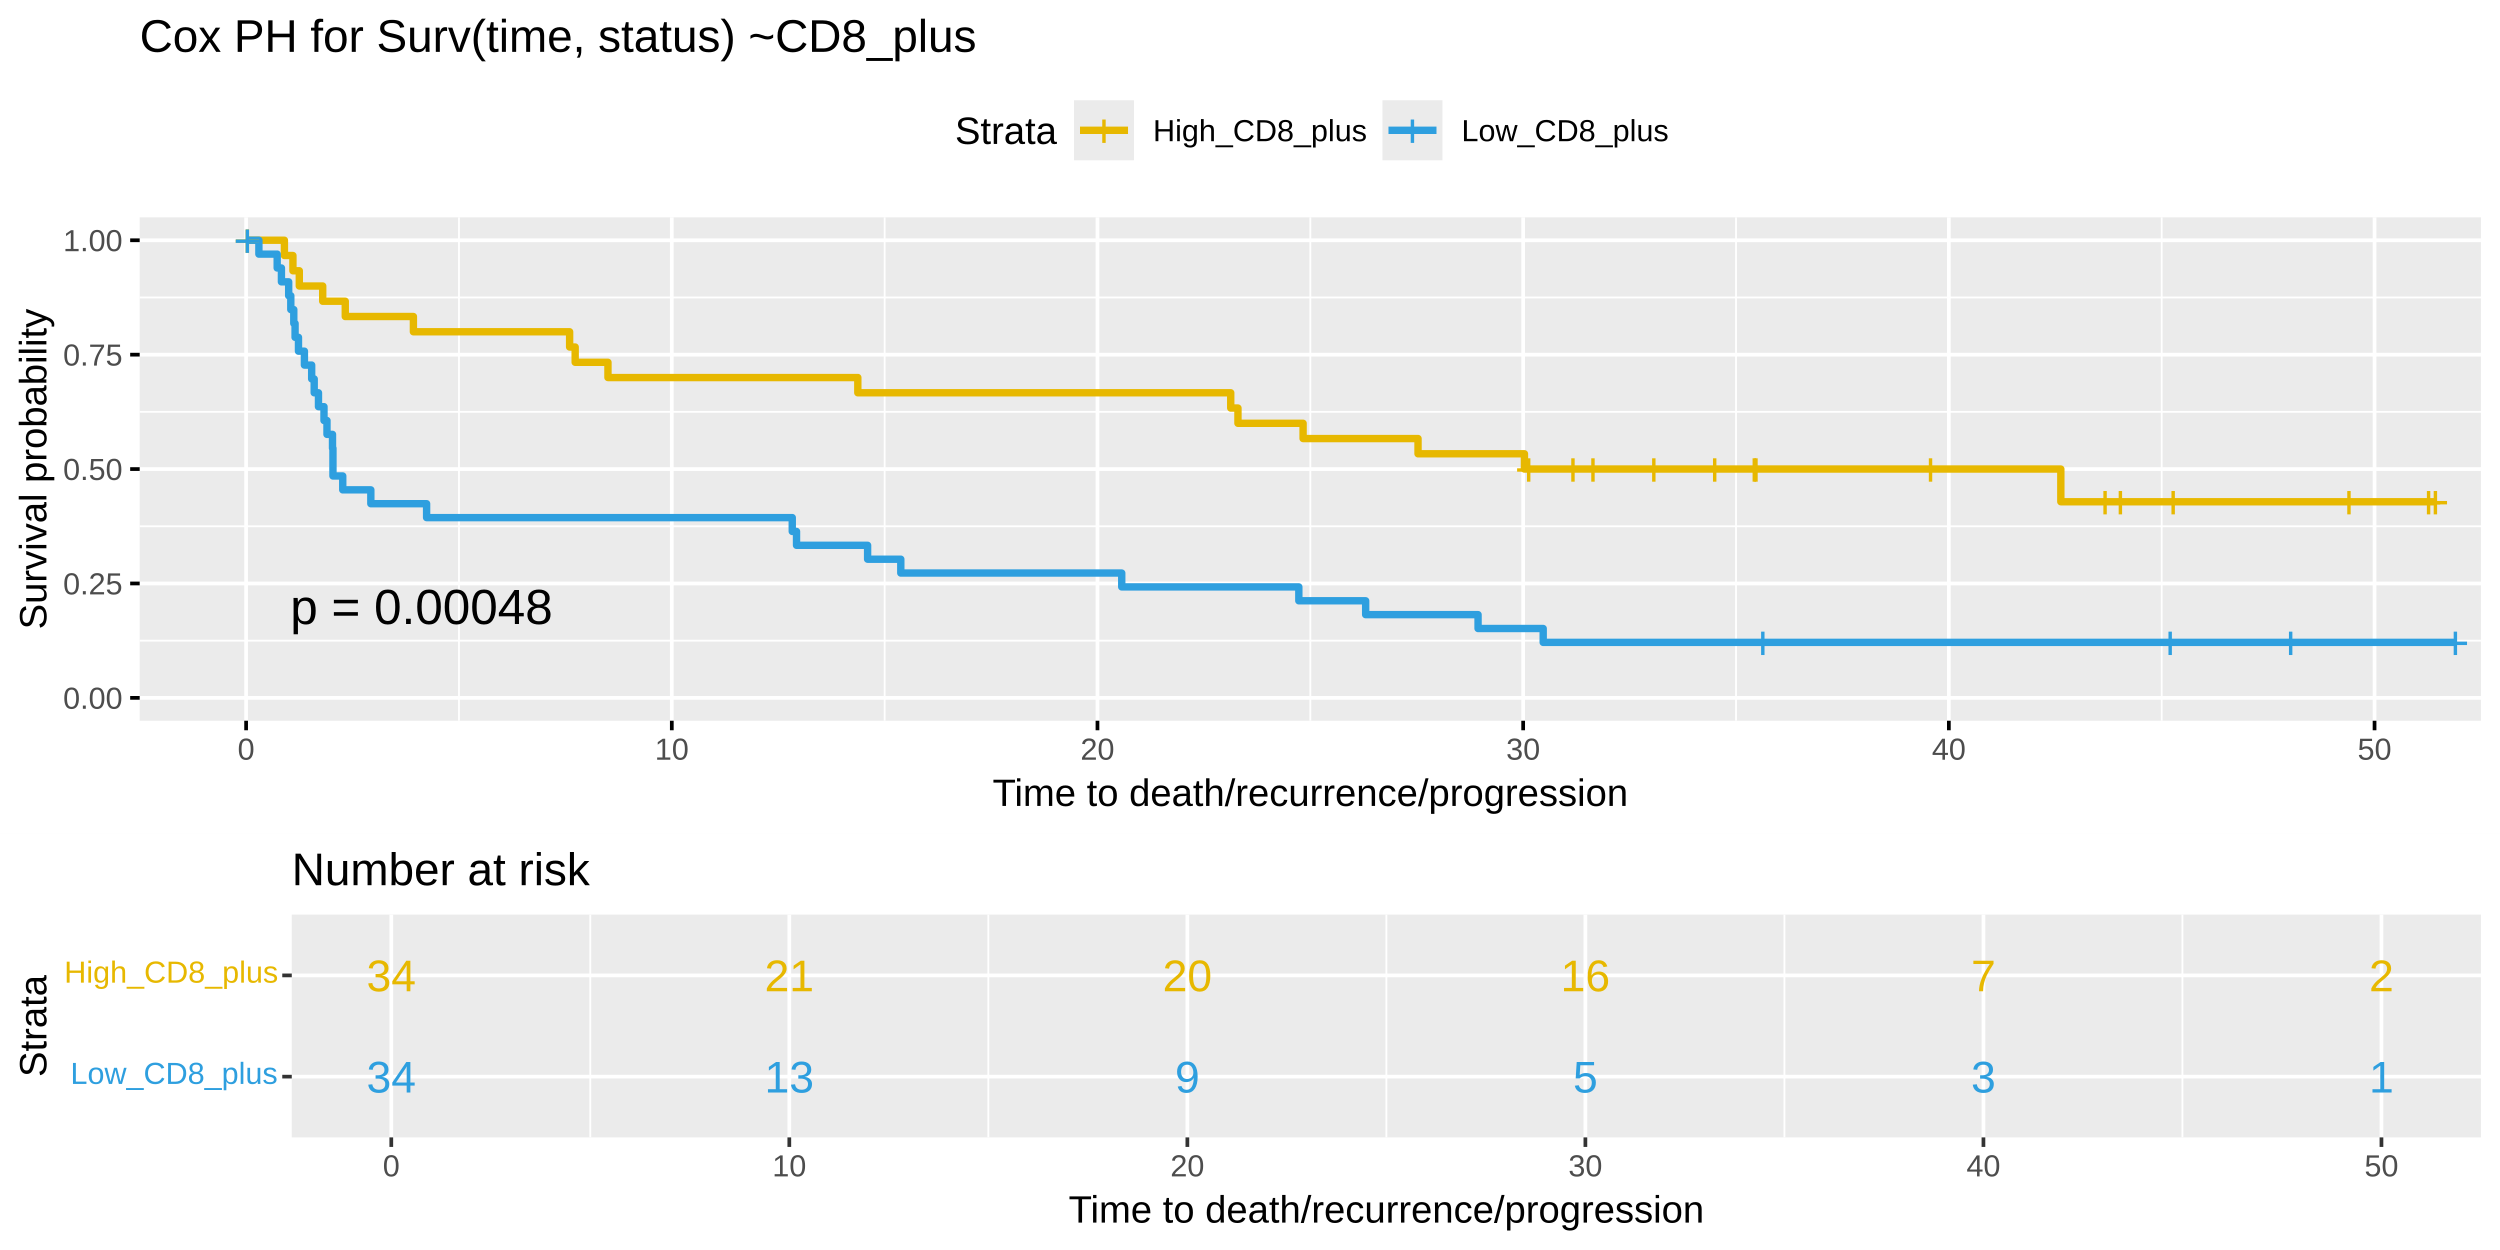
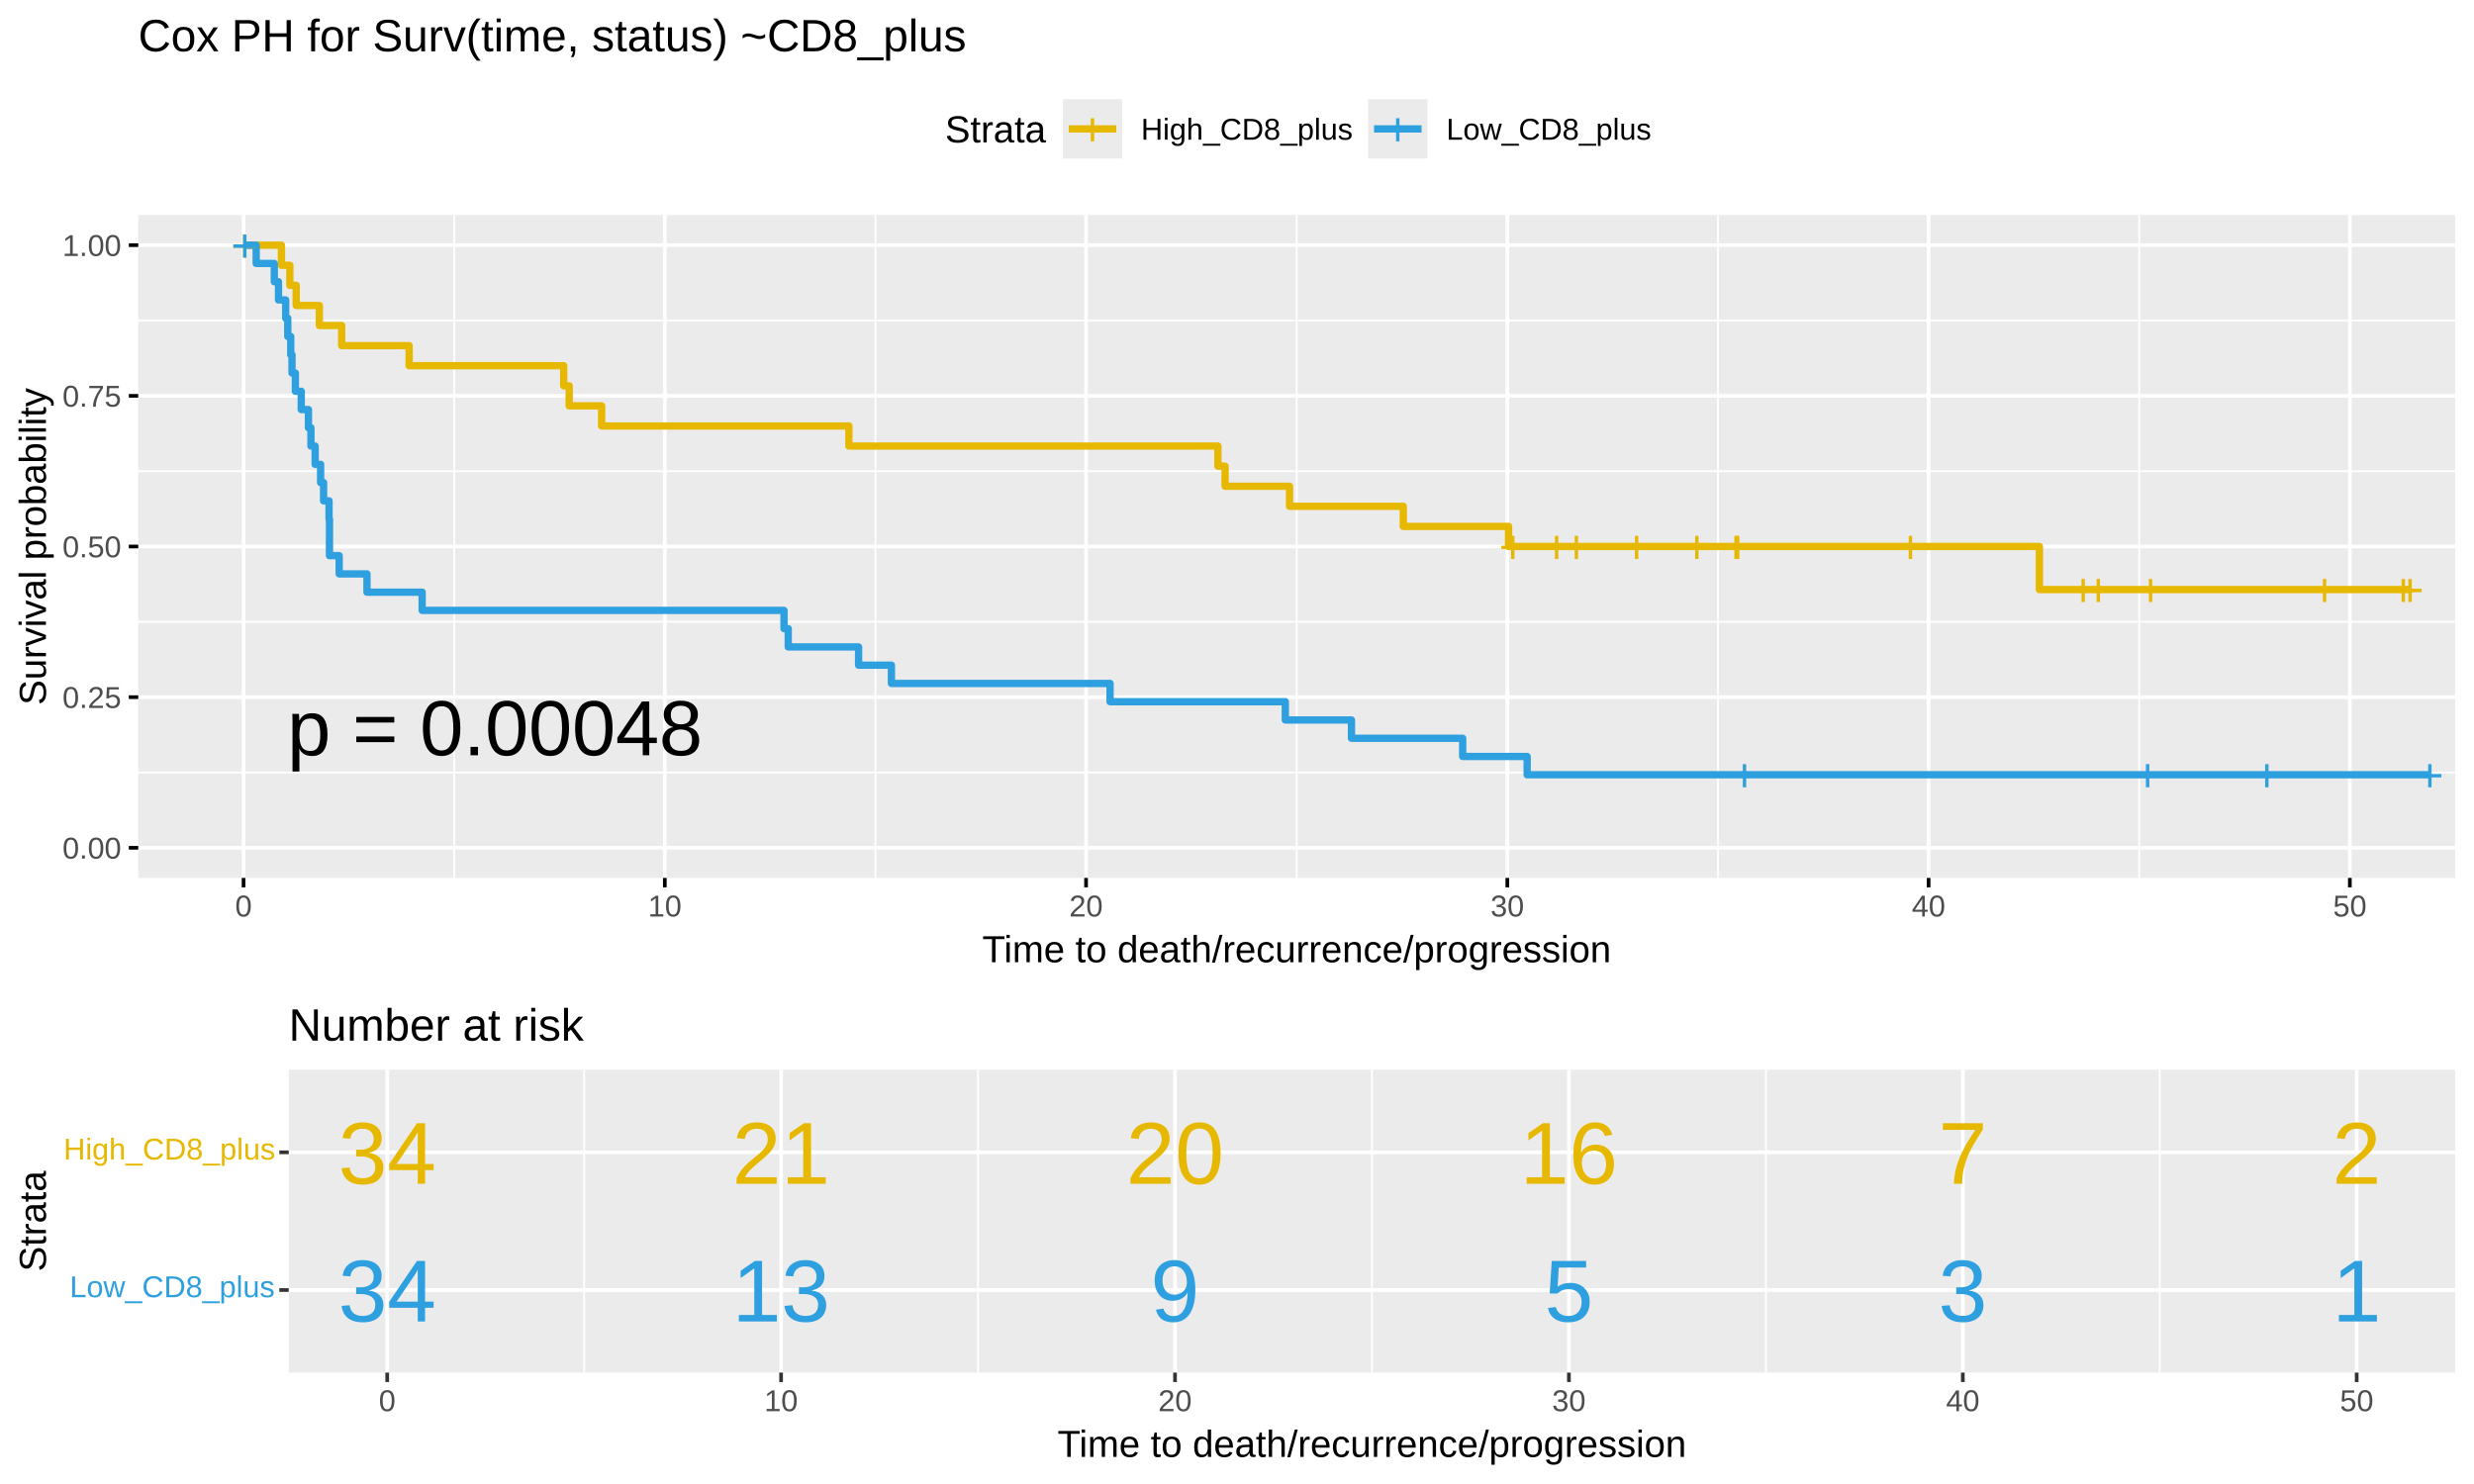
- <svg xmlns="http://www.w3.org/2000/svg" width="720.00pt" height="360.00pt" viewBox="0 0 720.00 360.00">
+ <svg xmlns="http://www.w3.org/2000/svg" width="720.00pt" height="432.00pt" viewBox="0 0 720.00 432.00">
  <g class="svglite">
    <defs>
      <style type="text/css">
    .svglite line, .svglite polyline, .svglite polygon, .svglite path, .svglite rect, .svglite circle {
      fill: none;
      stroke: #000000;
      stroke-linecap: round;
      stroke-linejoin: round;
      stroke-miterlimit: 10.00;
    }
    .svglite text {
      white-space: pre;
    }
    .svglite g.glyphgroup path {
      fill: inherit;
      stroke: none;
    }
  </style>
    </defs>
    <rect width="100%" height="100%" style="stroke: none; fill: none;" />
    <defs>
-       <clipPath id="cpMC4wMHw3MjAuMDB8MC4wMHwzNjAuMDA=">
-         <rect x="0.00" y="0.00" width="720.00" height="360.00" />
+       <clipPath id="cpMC4wMHw3MjAuMDB8MC4wMHw0MzIuMDA=">
+         <rect x="0.00" y="0.00" width="720.00" height="432.00" />
      </clipPath>
    </defs>
-     <g clip-path="url(#cpMC4wMHw3MjAuMDB8MC4wMHwzNjAuMDA=)">
+     <g clip-path="url(#cpMC4wMHw3MjAuMDB8MC4wMHw0MzIuMDA=)">
</g>
    <defs>
-       <clipPath id="cpMC4wMHw3MjAuMDB8MC4wMHwyNDAuMDA=">
-         <rect x="0.00" y="0.00" width="720.00" height="240.00" />
+       <clipPath id="cpMC4wMHw3MjAuMDB8MC4wMHwyODguMDA=">
+         <rect x="0.00" y="0.00" width="720.00" height="288.00" />
      </clipPath>
    </defs>
-     <g clip-path="url(#cpMC4wMHw3MjAuMDB8MC4wMHwyNDAuMDA=)">
-       <rect x="0.00" y="0.00" width="720.00" height="240.00" style="stroke-width: 1.07; stroke: #FFFFFF; fill: #FFFFFF;" />
+     <g clip-path="url(#cpMC4wMHw3MjAuMDB8MC4wMHwyODguMDA=)">
+       <rect x="0.00" y="0.00" width="720.00" height="288.00" style="stroke-width: 1.07; stroke: #FFFFFF; fill: #FFFFFF;" />
    </g>
-     <g clip-path="url(#cpMC4wMHw3MjAuMDB8MC4wMHwzNjAuMDA=)">
+     <g clip-path="url(#cpMC4wMHw3MjAuMDB8MC4wMHw0MzIuMDA=)">
</g>
    <defs>
-       <clipPath id="cpNDAuMjN8NzE0LjUyfDYyLjYwfDIwNy41Nw==">
-         <rect x="40.23" y="62.60" width="674.29" height="144.97" />
+       <clipPath id="cpNDAuMjN8NzE0LjUyfDYyLjYwfDI1NS41Nw==">
+         <rect x="40.23" y="62.60" width="674.29" height="192.97" />
      </clipPath>
    </defs>
-     <g clip-path="url(#cpNDAuMjN8NzE0LjUyfDYyLjYwfDIwNy41Nw==)">
-       <rect x="40.23" y="62.60" width="674.29" height="144.97" style="stroke-width: 1.07; stroke: none; fill: #EBEBEB;" />
-       <polyline points="40.23,184.51 714.52,184.51 " style="stroke-width: 0.53; stroke: #FFFFFF; stroke-linecap: butt;" />
-       <polyline points="40.23,151.56 714.52,151.56 " style="stroke-width: 0.53; stroke: #FFFFFF; stroke-linecap: butt;" />
-       <polyline points="40.23,118.61 714.52,118.61 " style="stroke-width: 0.53; stroke: #FFFFFF; stroke-linecap: butt;" />
-       <polyline points="40.23,85.67 714.52,85.67 " style="stroke-width: 0.53; stroke: #FFFFFF; stroke-linecap: butt;" />
-       <polyline points="132.18,207.57 132.18,62.60 " style="stroke-width: 0.53; stroke: #FFFFFF; stroke-linecap: butt;" />
-       <polyline points="254.78,207.57 254.78,62.60 " style="stroke-width: 0.53; stroke: #FFFFFF; stroke-linecap: butt;" />
-       <polyline points="377.37,207.57 377.37,62.60 " style="stroke-width: 0.53; stroke: #FFFFFF; stroke-linecap: butt;" />
-       <polyline points="499.97,207.57 499.97,62.60 " style="stroke-width: 0.53; stroke: #FFFFFF; stroke-linecap: butt;" />
-       <polyline points="622.57,207.57 622.57,62.60 " style="stroke-width: 0.53; stroke: #FFFFFF; stroke-linecap: butt;" />
-       <polyline points="40.23,200.98 714.52,200.98 " style="stroke-width: 1.07; stroke: #FFFFFF; stroke-linecap: butt;" />
-       <polyline points="40.23,168.04 714.52,168.04 " style="stroke-width: 1.07; stroke: #FFFFFF; stroke-linecap: butt;" />
-       <polyline points="40.23,135.09 714.52,135.09 " style="stroke-width: 1.07; stroke: #FFFFFF; stroke-linecap: butt;" />
-       <polyline points="40.23,102.14 714.52,102.14 " style="stroke-width: 1.07; stroke: #FFFFFF; stroke-linecap: butt;" />
-       <polyline points="40.23,69.19 714.52,69.19 " style="stroke-width: 1.07; stroke: #FFFFFF; stroke-linecap: butt;" />
-       <polyline points="70.88,207.57 70.88,62.60 " style="stroke-width: 1.07; stroke: #FFFFFF; stroke-linecap: butt;" />
-       <polyline points="193.48,207.57 193.48,62.60 " style="stroke-width: 1.07; stroke: #FFFFFF; stroke-linecap: butt;" />
-       <polyline points="316.07,207.57 316.07,62.60 " style="stroke-width: 1.07; stroke: #FFFFFF; stroke-linecap: butt;" />
-       <polyline points="438.67,207.57 438.67,62.60 " style="stroke-width: 1.07; stroke: #FFFFFF; stroke-linecap: butt;" />
-       <polyline points="561.27,207.57 561.27,62.60 " style="stroke-width: 1.07; stroke: #FFFFFF; stroke-linecap: butt;" />
-       <polyline points="683.87,207.57 683.87,62.60 " style="stroke-width: 1.07; stroke: #FFFFFF; stroke-linecap: butt;" />
-       <polyline points="70.88,69.19 71.24,69.19 71.24,69.19 81.91,69.19 81.91,73.59 84.36,73.59 84.36,77.98 86.20,77.98 86.20,82.37 92.94,82.37 92.94,86.76 99.44,86.76 99.44,91.16 119.06,91.16 119.06,95.55 164.05,95.55 164.05,99.94 165.65,99.94 165.65,104.34 175.09,104.34 175.09,108.73 247.05,108.73 247.05,113.12 354.45,113.12 354.45,117.52 356.53,117.52 356.53,121.91 375.29,121.91 375.29,126.30 408.39,126.30 408.39,130.69 439.04,130.69 439.04,135.09 440.27,135.09 440.27,135.09 453.02,135.09 453.02,135.09 458.78,135.09 458.78,135.09 476.31,135.09 476.31,135.09 493.84,135.09 493.84,135.09 505.24,135.09 505.24,135.09 505.73,135.09 505.73,135.09 556.00,135.09 556.00,135.09 593.52,135.09 593.52,144.50 606.27,144.50 606.27,144.50 610.68,144.50 610.68,144.50 625.88,144.50 625.88,144.50 676.51,144.50 676.51,144.50 699.44,144.50 699.44,144.50 701.40,144.50 701.40,144.50 " style="stroke-width: 2.13; stroke: #E7B800; stroke-linecap: butt;" />
-       <polyline points="70.88,69.19 71.24,69.19 71.24,69.19 74.56,69.19 74.56,73.19 79.83,73.19 79.83,77.18 81.05,77.18 81.05,81.17 83.14,81.17 83.14,85.17 83.75,85.17 83.75,89.16 84.61,89.16 84.61,93.15 84.98,93.15 84.98,97.15 85.96,97.15 85.96,101.14 87.67,101.14 87.67,105.14 89.76,105.14 89.76,109.13 90.49,109.13 90.49,113.12 91.72,113.12 91.72,117.12 93.31,117.12 93.31,121.11 94.17,121.11 94.17,125.10 95.76,125.10 95.76,129.10 95.89,129.10 95.89,137.08 98.71,137.08 98.71,141.08 106.80,141.08 106.80,145.07 122.86,145.07 122.86,149.07 228.17,149.07 228.17,153.06 229.40,153.06 229.40,157.05 249.87,157.05 249.87,161.05 259.43,161.05 259.43,165.04 323.06,165.04 323.06,169.03 374.06,169.03 374.06,173.03 393.31,173.03 393.31,177.02 425.68,177.02 425.68,181.01 444.44,181.01 444.44,185.01 507.70,185.01 507.70,185.01 625.02,185.01 625.02,185.01 659.72,185.01 659.72,185.01 707.16,185.01 707.16,185.01 " style="stroke-width: 2.13; stroke: #2E9FDF; stroke-linecap: butt;" />
-       <text x="71.24" y="74.03" text-anchor="middle" style="font-size: 13.75px;fill: #E7B800; font-family: &quot;Arial&quot;;" textLength="8.02px" lengthAdjust="spacingAndGlyphs">+</text>
-       <text x="440.27" y="139.93" text-anchor="middle" style="font-size: 13.75px;fill: #E7B800; font-family: &quot;Arial&quot;;" textLength="8.02px" lengthAdjust="spacingAndGlyphs">+</text>
-       <text x="453.02" y="139.93" text-anchor="middle" style="font-size: 13.75px;fill: #E7B800; font-family: &quot;Arial&quot;;" textLength="8.02px" lengthAdjust="spacingAndGlyphs">+</text>
-       <text x="458.78" y="139.93" text-anchor="middle" style="font-size: 13.75px;fill: #E7B800; font-family: &quot;Arial&quot;;" textLength="8.02px" lengthAdjust="spacingAndGlyphs">+</text>
-       <text x="476.31" y="139.93" text-anchor="middle" style="font-size: 13.75px;fill: #E7B800; font-family: &quot;Arial&quot;;" textLength="8.02px" lengthAdjust="spacingAndGlyphs">+</text>
-       <text x="493.84" y="139.93" text-anchor="middle" style="font-size: 13.75px;fill: #E7B800; font-family: &quot;Arial&quot;;" textLength="8.02px" lengthAdjust="spacingAndGlyphs">+</text>
-       <text x="505.24" y="139.93" text-anchor="middle" style="font-size: 13.75px;fill: #E7B800; font-family: &quot;Arial&quot;;" textLength="8.02px" lengthAdjust="spacingAndGlyphs">+</text>
-       <text x="505.73" y="139.93" text-anchor="middle" style="font-size: 13.75px;fill: #E7B800; font-family: &quot;Arial&quot;;" textLength="8.02px" lengthAdjust="spacingAndGlyphs">+</text>
-       <text x="556.00" y="139.93" text-anchor="middle" style="font-size: 13.75px;fill: #E7B800; font-family: &quot;Arial&quot;;" textLength="8.02px" lengthAdjust="spacingAndGlyphs">+</text>
-       <text x="606.27" y="149.34" text-anchor="middle" style="font-size: 13.75px;fill: #E7B800; font-family: &quot;Arial&quot;;" textLength="8.02px" lengthAdjust="spacingAndGlyphs">+</text>
-       <text x="610.68" y="149.34" text-anchor="middle" style="font-size: 13.75px;fill: #E7B800; font-family: &quot;Arial&quot;;" textLength="8.02px" lengthAdjust="spacingAndGlyphs">+</text>
-       <text x="625.88" y="149.34" text-anchor="middle" style="font-size: 13.75px;fill: #E7B800; font-family: &quot;Arial&quot;;" textLength="8.02px" lengthAdjust="spacingAndGlyphs">+</text>
-       <text x="676.51" y="149.34" text-anchor="middle" style="font-size: 13.75px;fill: #E7B800; font-family: &quot;Arial&quot;;" textLength="8.02px" lengthAdjust="spacingAndGlyphs">+</text>
-       <text x="699.44" y="149.34" text-anchor="middle" style="font-size: 13.75px;fill: #E7B800; font-family: &quot;Arial&quot;;" textLength="8.02px" lengthAdjust="spacingAndGlyphs">+</text>
-       <text x="701.40" y="149.34" text-anchor="middle" style="font-size: 13.75px;fill: #E7B800; font-family: &quot;Arial&quot;;" textLength="8.02px" lengthAdjust="spacingAndGlyphs">+</text>
-       <text x="71.24" y="74.03" text-anchor="middle" style="font-size: 13.75px;fill: #2E9FDF; font-family: &quot;Arial&quot;;" textLength="8.02px" lengthAdjust="spacingAndGlyphs">+</text>
-       <text x="507.70" y="189.85" text-anchor="middle" style="font-size: 13.75px;fill: #2E9FDF; font-family: &quot;Arial&quot;;" textLength="8.02px" lengthAdjust="spacingAndGlyphs">+</text>
-       <text x="625.02" y="189.85" text-anchor="middle" style="font-size: 13.75px;fill: #2E9FDF; font-family: &quot;Arial&quot;;" textLength="8.02px" lengthAdjust="spacingAndGlyphs">+</text>
-       <text x="659.72" y="189.85" text-anchor="middle" style="font-size: 13.75px;fill: #2E9FDF; font-family: &quot;Arial&quot;;" textLength="8.02px" lengthAdjust="spacingAndGlyphs">+</text>
-       <text x="707.16" y="189.85" text-anchor="middle" style="font-size: 13.75px;fill: #2E9FDF; font-family: &quot;Arial&quot;;" textLength="8.02px" lengthAdjust="spacingAndGlyphs">+</text>
-       <text x="83.60" y="179.72" style="font-size: 14.23px; font-family: &quot;Arial&quot;;" textLength="75.50px" lengthAdjust="spacingAndGlyphs">p = 0.00048</text>
+     <g clip-path="url(#cpNDAuMjN8NzE0LjUyfDYyLjYwfDI1NS41Nw==)">
+       <rect x="40.23" y="62.60" width="674.29" height="192.97" style="stroke-width: 1.07; stroke: none; fill: #EBEBEB;" />
+       <polyline points="40.23,224.87 714.52,224.87 " style="stroke-width: 0.53; stroke: #FFFFFF; stroke-linecap: butt;" />
+       <polyline points="40.23,181.02 714.52,181.02 " style="stroke-width: 0.53; stroke: #FFFFFF; stroke-linecap: butt;" />
+       <polyline points="40.23,137.16 714.52,137.16 " style="stroke-width: 0.53; stroke: #FFFFFF; stroke-linecap: butt;" />
+       <polyline points="40.23,93.30 714.52,93.30 " style="stroke-width: 0.53; stroke: #FFFFFF; stroke-linecap: butt;" />
+       <polyline points="132.18,255.57 132.18,62.60 " style="stroke-width: 0.53; stroke: #FFFFFF; stroke-linecap: butt;" />
+       <polyline points="254.78,255.57 254.78,62.60 " style="stroke-width: 0.53; stroke: #FFFFFF; stroke-linecap: butt;" />
+       <polyline points="377.37,255.57 377.37,62.60 " style="stroke-width: 0.53; stroke: #FFFFFF; stroke-linecap: butt;" />
+       <polyline points="499.97,255.57 499.97,62.60 " style="stroke-width: 0.53; stroke: #FFFFFF; stroke-linecap: butt;" />
+       <polyline points="622.57,255.57 622.57,62.60 " style="stroke-width: 0.53; stroke: #FFFFFF; stroke-linecap: butt;" />
+       <polyline points="40.23,246.80 714.52,246.80 " style="stroke-width: 1.07; stroke: #FFFFFF; stroke-linecap: butt;" />
+       <polyline points="40.23,202.94 714.52,202.94 " style="stroke-width: 1.07; stroke: #FFFFFF; stroke-linecap: butt;" />
+       <polyline points="40.23,159.09 714.52,159.09 " style="stroke-width: 1.07; stroke: #FFFFFF; stroke-linecap: butt;" />
+       <polyline points="40.23,115.23 714.52,115.23 " style="stroke-width: 1.07; stroke: #FFFFFF; stroke-linecap: butt;" />
+       <polyline points="40.23,71.37 714.52,71.37 " style="stroke-width: 1.07; stroke: #FFFFFF; stroke-linecap: butt;" />
+       <polyline points="70.88,255.57 70.88,62.60 " style="stroke-width: 1.07; stroke: #FFFFFF; stroke-linecap: butt;" />
+       <polyline points="193.48,255.57 193.48,62.60 " style="stroke-width: 1.07; stroke: #FFFFFF; stroke-linecap: butt;" />
+       <polyline points="316.07,255.57 316.07,62.60 " style="stroke-width: 1.07; stroke: #FFFFFF; stroke-linecap: butt;" />
+       <polyline points="438.67,255.57 438.67,62.60 " style="stroke-width: 1.07; stroke: #FFFFFF; stroke-linecap: butt;" />
+       <polyline points="561.27,255.57 561.27,62.60 " style="stroke-width: 1.07; stroke: #FFFFFF; stroke-linecap: butt;" />
+       <polyline points="683.87,255.57 683.87,62.60 " style="stroke-width: 1.07; stroke: #FFFFFF; stroke-linecap: butt;" />
+       <polyline points="70.88,71.37 71.24,71.37 71.24,71.37 81.91,71.37 81.91,77.22 84.36,77.22 84.36,83.07 86.20,83.07 86.20,88.92 92.94,88.92 92.94,94.76 99.44,94.76 99.44,100.61 119.06,100.61 119.06,106.46 164.05,106.46 164.05,112.31 165.65,112.31 165.65,118.15 175.09,118.15 175.09,124.00 247.05,124.00 247.05,129.85 354.45,129.85 354.45,135.70 356.53,135.70 356.53,141.55 375.29,141.55 375.29,147.39 408.39,147.39 408.39,153.24 439.04,153.24 439.04,159.09 440.27,159.09 440.27,159.09 453.02,159.09 453.02,159.09 458.78,159.09 458.78,159.09 476.31,159.09 476.31,159.09 493.84,159.09 493.84,159.09 505.24,159.09 505.24,159.09 505.73,159.09 505.73,159.09 556.00,159.09 556.00,159.09 593.52,159.09 593.52,171.62 606.27,171.62 606.27,171.62 610.68,171.62 610.68,171.62 625.88,171.62 625.88,171.62 676.51,171.62 676.51,171.62 699.44,171.62 699.44,171.62 701.40,171.62 701.40,171.62 " style="stroke-width: 2.13; stroke: #E7B800; stroke-linecap: butt;" />
+       <polyline points="70.88,71.37 71.24,71.37 71.24,71.37 74.56,71.37 74.56,76.69 79.83,76.69 79.83,82.01 81.05,82.01 81.05,87.32 83.14,87.32 83.14,92.64 83.75,92.64 83.75,97.95 84.61,97.95 84.61,103.27 84.98,103.27 84.98,108.59 85.96,108.59 85.96,113.90 87.67,113.90 87.67,119.22 89.76,119.22 89.76,124.53 90.49,124.53 90.49,129.85 91.72,129.85 91.72,135.17 93.31,135.17 93.31,140.48 94.17,140.48 94.17,145.80 95.76,145.80 95.76,151.11 95.89,151.11 95.89,161.75 98.71,161.75 98.71,167.06 106.80,167.06 106.80,172.38 122.86,172.38 122.86,177.69 228.17,177.69 228.17,183.01 229.40,183.01 229.40,188.33 249.87,188.33 249.87,193.64 259.43,193.64 259.43,198.96 323.06,198.96 323.06,204.27 374.06,204.27 374.06,209.59 393.31,209.59 393.31,214.91 425.68,214.91 425.68,220.22 444.44,220.22 444.44,225.54 507.70,225.54 507.70,225.54 625.02,225.54 625.02,225.54 659.72,225.54 659.72,225.54 707.16,225.54 707.16,225.54 " style="stroke-width: 2.13; stroke: #2E9FDF; stroke-linecap: butt;" />
+       <text x="71.24" y="76.21" text-anchor="middle" style="font-size: 13.75px;fill: #E7B800; font-family: &quot;Arial&quot;;" textLength="8.02px" lengthAdjust="spacingAndGlyphs">+</text>
+       <text x="440.27" y="163.93" text-anchor="middle" style="font-size: 13.75px;fill: #E7B800; font-family: &quot;Arial&quot;;" textLength="8.02px" lengthAdjust="spacingAndGlyphs">+</text>
+       <text x="453.02" y="163.93" text-anchor="middle" style="font-size: 13.75px;fill: #E7B800; font-family: &quot;Arial&quot;;" textLength="8.02px" lengthAdjust="spacingAndGlyphs">+</text>
+       <text x="458.78" y="163.93" text-anchor="middle" style="font-size: 13.75px;fill: #E7B800; font-family: &quot;Arial&quot;;" textLength="8.02px" lengthAdjust="spacingAndGlyphs">+</text>
+       <text x="476.31" y="163.93" text-anchor="middle" style="font-size: 13.75px;fill: #E7B800; font-family: &quot;Arial&quot;;" textLength="8.02px" lengthAdjust="spacingAndGlyphs">+</text>
+       <text x="493.84" y="163.93" text-anchor="middle" style="font-size: 13.75px;fill: #E7B800; font-family: &quot;Arial&quot;;" textLength="8.02px" lengthAdjust="spacingAndGlyphs">+</text>
+       <text x="505.24" y="163.93" text-anchor="middle" style="font-size: 13.75px;fill: #E7B800; font-family: &quot;Arial&quot;;" textLength="8.02px" lengthAdjust="spacingAndGlyphs">+</text>
+       <text x="505.73" y="163.93" text-anchor="middle" style="font-size: 13.75px;fill: #E7B800; font-family: &quot;Arial&quot;;" textLength="8.02px" lengthAdjust="spacingAndGlyphs">+</text>
+       <text x="556.00" y="163.93" text-anchor="middle" style="font-size: 13.75px;fill: #E7B800; font-family: &quot;Arial&quot;;" textLength="8.02px" lengthAdjust="spacingAndGlyphs">+</text>
+       <text x="606.27" y="176.46" text-anchor="middle" style="font-size: 13.75px;fill: #E7B800; font-family: &quot;Arial&quot;;" textLength="8.02px" lengthAdjust="spacingAndGlyphs">+</text>
+       <text x="610.68" y="176.46" text-anchor="middle" style="font-size: 13.75px;fill: #E7B800; font-family: &quot;Arial&quot;;" textLength="8.02px" lengthAdjust="spacingAndGlyphs">+</text>
+       <text x="625.88" y="176.46" text-anchor="middle" style="font-size: 13.75px;fill: #E7B800; font-family: &quot;Arial&quot;;" textLength="8.02px" lengthAdjust="spacingAndGlyphs">+</text>
+       <text x="676.51" y="176.46" text-anchor="middle" style="font-size: 13.75px;fill: #E7B800; font-family: &quot;Arial&quot;;" textLength="8.02px" lengthAdjust="spacingAndGlyphs">+</text>
+       <text x="699.44" y="176.46" text-anchor="middle" style="font-size: 13.75px;fill: #E7B800; font-family: &quot;Arial&quot;;" textLength="8.02px" lengthAdjust="spacingAndGlyphs">+</text>
+       <text x="701.40" y="176.46" text-anchor="middle" style="font-size: 13.75px;fill: #E7B800; font-family: &quot;Arial&quot;;" textLength="8.02px" lengthAdjust="spacingAndGlyphs">+</text>
+       <text x="71.24" y="76.21" text-anchor="middle" style="font-size: 13.75px;fill: #2E9FDF; font-family: &quot;Arial&quot;;" textLength="8.02px" lengthAdjust="spacingAndGlyphs">+</text>
+       <text x="507.70" y="230.38" text-anchor="middle" style="font-size: 13.75px;fill: #2E9FDF; font-family: &quot;Arial&quot;;" textLength="8.02px" lengthAdjust="spacingAndGlyphs">+</text>
+       <text x="625.02" y="230.38" text-anchor="middle" style="font-size: 13.75px;fill: #2E9FDF; font-family: &quot;Arial&quot;;" textLength="8.02px" lengthAdjust="spacingAndGlyphs">+</text>
+       <text x="659.72" y="230.38" text-anchor="middle" style="font-size: 13.75px;fill: #2E9FDF; font-family: &quot;Arial&quot;;" textLength="8.02px" lengthAdjust="spacingAndGlyphs">+</text>
+       <text x="707.16" y="230.38" text-anchor="middle" style="font-size: 13.75px;fill: #2E9FDF; font-family: &quot;Arial&quot;;" textLength="8.02px" lengthAdjust="spacingAndGlyphs">+</text>
+       <text x="83.60" y="219.86" style="font-size: 22.76px; font-family: &quot;Arial&quot;;" textLength="120.86px" lengthAdjust="spacingAndGlyphs">p = 0.00048</text>
    </g>
-     <g clip-path="url(#cpMC4wMHw3MjAuMDB8MC4wMHwzNjAuMDA=)">
-       <text x="35.30" y="204.13" text-anchor="end" style="font-size: 8.80px;fill: #4D4D4D; font-family: &quot;Arial&quot;;" textLength="17.11px" lengthAdjust="spacingAndGlyphs">0.00</text>
-       <text x="35.30" y="171.19" text-anchor="end" style="font-size: 8.80px;fill: #4D4D4D; font-family: &quot;Arial&quot;;" textLength="17.11px" lengthAdjust="spacingAndGlyphs">0.25</text>
-       <text x="35.30" y="138.24" text-anchor="end" style="font-size: 8.80px;fill: #4D4D4D; font-family: &quot;Arial&quot;;" textLength="17.11px" lengthAdjust="spacingAndGlyphs">0.50</text>
-       <text x="35.30" y="105.29" text-anchor="end" style="font-size: 8.80px;fill: #4D4D4D; font-family: &quot;Arial&quot;;" textLength="17.11px" lengthAdjust="spacingAndGlyphs">0.75</text>
-       <text x="35.30" y="72.34" text-anchor="end" style="font-size: 8.80px;fill: #4D4D4D; font-family: &quot;Arial&quot;;" textLength="17.11px" lengthAdjust="spacingAndGlyphs">1.00</text>
-       <polyline points="37.49,200.98 40.23,200.98 " style="stroke-width: 1.07; stroke-linecap: butt;" />
-       <polyline points="37.49,168.04 40.23,168.04 " style="stroke-width: 1.07; stroke-linecap: butt;" />
-       <polyline points="37.49,135.09 40.23,135.09 " style="stroke-width: 1.07; stroke-linecap: butt;" />
-       <polyline points="37.49,102.14 40.23,102.14 " style="stroke-width: 1.07; stroke-linecap: butt;" />
-       <polyline points="37.49,69.19 40.23,69.19 " style="stroke-width: 1.07; stroke-linecap: butt;" />
-       <polyline points="70.88,210.31 70.88,207.57 " style="stroke-width: 1.07; stroke-linecap: butt;" />
-       <polyline points="193.48,210.31 193.48,207.57 " style="stroke-width: 1.07; stroke-linecap: butt;" />
-       <polyline points="316.07,210.31 316.07,207.57 " style="stroke-width: 1.07; stroke-linecap: butt;" />
-       <polyline points="438.67,210.31 438.67,207.57 " style="stroke-width: 1.07; stroke-linecap: butt;" />
-       <polyline points="561.27,210.31 561.27,207.57 " style="stroke-width: 1.07; stroke-linecap: butt;" />
-       <polyline points="683.87,210.31 683.87,207.57 " style="stroke-width: 1.07; stroke-linecap: butt;" />
-       <text x="70.88" y="218.80" text-anchor="middle" style="font-size: 8.80px;fill: #4D4D4D; font-family: &quot;Arial&quot;;" textLength="4.89px" lengthAdjust="spacingAndGlyphs">0</text>
-       <text x="193.48" y="218.80" text-anchor="middle" style="font-size: 8.80px;fill: #4D4D4D; font-family: &quot;Arial&quot;;" textLength="9.78px" lengthAdjust="spacingAndGlyphs">10</text>
-       <text x="316.07" y="218.80" text-anchor="middle" style="font-size: 8.80px;fill: #4D4D4D; font-family: &quot;Arial&quot;;" textLength="9.78px" lengthAdjust="spacingAndGlyphs">20</text>
-       <text x="438.67" y="218.80" text-anchor="middle" style="font-size: 8.80px;fill: #4D4D4D; font-family: &quot;Arial&quot;;" textLength="9.78px" lengthAdjust="spacingAndGlyphs">30</text>
-       <text x="561.27" y="218.80" text-anchor="middle" style="font-size: 8.80px;fill: #4D4D4D; font-family: &quot;Arial&quot;;" textLength="9.78px" lengthAdjust="spacingAndGlyphs">40</text>
-       <text x="683.87" y="218.80" text-anchor="middle" style="font-size: 8.80px;fill: #4D4D4D; font-family: &quot;Arial&quot;;" textLength="9.78px" lengthAdjust="spacingAndGlyphs">50</text>
-       <text x="377.37" y="232.12" text-anchor="middle" style="font-size: 11.00px; font-family: &quot;Arial&quot;;" textLength="183.12px" lengthAdjust="spacingAndGlyphs">Time to death/recurrence/progression</text>
-       <text transform="translate(13.36,135.09) rotate(-90)" text-anchor="middle" style="font-size: 11.00px; font-family: &quot;Arial&quot;;" textLength="92.34px" lengthAdjust="spacingAndGlyphs">Survival probability</text>
+     <g clip-path="url(#cpMC4wMHw3MjAuMDB8MC4wMHw0MzIuMDA=)">
+       <text x="35.30" y="249.95" text-anchor="end" style="font-size: 8.80px;fill: #4D4D4D; font-family: &quot;Arial&quot;;" textLength="17.11px" lengthAdjust="spacingAndGlyphs">0.00</text>
+       <text x="35.30" y="206.09" text-anchor="end" style="font-size: 8.80px;fill: #4D4D4D; font-family: &quot;Arial&quot;;" textLength="17.11px" lengthAdjust="spacingAndGlyphs">0.25</text>
+       <text x="35.30" y="162.24" text-anchor="end" style="font-size: 8.80px;fill: #4D4D4D; font-family: &quot;Arial&quot;;" textLength="17.11px" lengthAdjust="spacingAndGlyphs">0.50</text>
+       <text x="35.30" y="118.38" text-anchor="end" style="font-size: 8.80px;fill: #4D4D4D; font-family: &quot;Arial&quot;;" textLength="17.11px" lengthAdjust="spacingAndGlyphs">0.75</text>
+       <text x="35.30" y="74.52" text-anchor="end" style="font-size: 8.80px;fill: #4D4D4D; font-family: &quot;Arial&quot;;" textLength="17.11px" lengthAdjust="spacingAndGlyphs">1.00</text>
+       <polyline points="37.49,246.80 40.23,246.80 " style="stroke-width: 1.07; stroke-linecap: butt;" />
+       <polyline points="37.49,202.94 40.23,202.94 " style="stroke-width: 1.07; stroke-linecap: butt;" />
+       <polyline points="37.49,159.09 40.23,159.09 " style="stroke-width: 1.07; stroke-linecap: butt;" />
+       <polyline points="37.49,115.23 40.23,115.23 " style="stroke-width: 1.07; stroke-linecap: butt;" />
+       <polyline points="37.49,71.37 40.23,71.37 " style="stroke-width: 1.07; stroke-linecap: butt;" />
+       <polyline points="70.88,258.31 70.88,255.57 " style="stroke-width: 1.07; stroke-linecap: butt;" />
+       <polyline points="193.48,258.31 193.48,255.57 " style="stroke-width: 1.07; stroke-linecap: butt;" />
+       <polyline points="316.07,258.31 316.07,255.57 " style="stroke-width: 1.07; stroke-linecap: butt;" />
+       <polyline points="438.67,258.31 438.67,255.57 " style="stroke-width: 1.07; stroke-linecap: butt;" />
+       <polyline points="561.27,258.31 561.27,255.57 " style="stroke-width: 1.07; stroke-linecap: butt;" />
+       <polyline points="683.87,258.31 683.87,255.57 " style="stroke-width: 1.07; stroke-linecap: butt;" />
+       <text x="70.88" y="266.80" text-anchor="middle" style="font-size: 8.80px;fill: #4D4D4D; font-family: &quot;Arial&quot;;" textLength="4.89px" lengthAdjust="spacingAndGlyphs">0</text>
+       <text x="193.48" y="266.80" text-anchor="middle" style="font-size: 8.80px;fill: #4D4D4D; font-family: &quot;Arial&quot;;" textLength="9.78px" lengthAdjust="spacingAndGlyphs">10</text>
+       <text x="316.07" y="266.80" text-anchor="middle" style="font-size: 8.80px;fill: #4D4D4D; font-family: &quot;Arial&quot;;" textLength="9.78px" lengthAdjust="spacingAndGlyphs">20</text>
+       <text x="438.67" y="266.80" text-anchor="middle" style="font-size: 8.80px;fill: #4D4D4D; font-family: &quot;Arial&quot;;" textLength="9.78px" lengthAdjust="spacingAndGlyphs">30</text>
+       <text x="561.27" y="266.80" text-anchor="middle" style="font-size: 8.80px;fill: #4D4D4D; font-family: &quot;Arial&quot;;" textLength="9.78px" lengthAdjust="spacingAndGlyphs">40</text>
+       <text x="683.87" y="266.80" text-anchor="middle" style="font-size: 8.80px;fill: #4D4D4D; font-family: &quot;Arial&quot;;" textLength="9.78px" lengthAdjust="spacingAndGlyphs">50</text>
+       <text x="377.37" y="280.12" text-anchor="middle" style="font-size: 11.00px; font-family: &quot;Arial&quot;;" textLength="183.12px" lengthAdjust="spacingAndGlyphs">Time to death/recurrence/progression</text>
+       <text transform="translate(13.36,159.09) rotate(-90)" text-anchor="middle" style="font-size: 11.00px; font-family: &quot;Arial&quot;;" textLength="92.34px" lengthAdjust="spacingAndGlyphs">Survival probability</text>
      <rect x="269.56" y="23.41" width="215.64" height="28.24" style="stroke-width: 1.07; stroke: none; fill: #FFFFFF;" />
      <text x="275.04" y="41.46" style="font-size: 11.00px; font-family: &quot;Arial&quot;;" textLength="29.38px" lengthAdjust="spacingAndGlyphs">Strata</text>
      <rect x="309.31" y="28.88" width="17.28" height="17.28" style="stroke-width: 1.07; stroke: none; fill: #EBEBEB;" />
      <line x1="311.04" y1="37.52" x2="324.87" y2="37.52" style="stroke-width: 2.13; stroke: #E7B800; stroke-linecap: butt;" />
      <text x="317.95" y="42.36" text-anchor="middle" style="font-size: 13.75px;fill: #E7B800; font-family: &quot;Arial&quot;;" textLength="8.02px" lengthAdjust="spacingAndGlyphs">+</text>
      <rect x="398.15" y="28.88" width="17.28" height="17.28" style="stroke-width: 1.07; stroke: none; fill: #EBEBEB;" />
      <line x1="399.88" y1="37.52" x2="413.71" y2="37.52" style="stroke-width: 2.13; stroke: #2E9FDF; stroke-linecap: butt;" />
      <text x="406.79" y="42.36" text-anchor="middle" style="font-size: 13.75px;fill: #2E9FDF; font-family: &quot;Arial&quot;;" textLength="8.02px" lengthAdjust="spacingAndGlyphs">+</text>
      <text x="332.07" y="40.67" style="font-size: 8.80px; font-family: &quot;Arial&quot;;" textLength="61.62px" lengthAdjust="spacingAndGlyphs">High_CD8_plus</text>
      <text x="420.91" y="40.67" style="font-size: 8.80px; font-family: &quot;Arial&quot;;" textLength="59.67px" lengthAdjust="spacingAndGlyphs">Low_CD8_plus</text>
      <text x="40.23" y="14.93" style="font-size: 13.20px; font-family: &quot;Arial&quot;;" textLength="240.66px" lengthAdjust="spacingAndGlyphs">Cox PH for Surv(time, status) ~CD8_plus</text>
    </g>
    <defs>
-       <clipPath id="cpMC4wMHw3MjAuMDB8MjQwLjAwfDM2MC4wMA==">
-         <rect x="0.00" y="240.00" width="720.00" height="120.00" />
+       <clipPath id="cpMC4wMHw3MjAuMDB8Mjg4LjAwfDQzMi4wMA==">
+         <rect x="0.00" y="288.00" width="720.00" height="144.00" />
      </clipPath>
    </defs>
-     <g clip-path="url(#cpMC4wMHw3MjAuMDB8MjQwLjAwfDM2MC4wMA==)">
-       <rect x="0.00" y="240.00" width="720.00" height="120.00" style="stroke-width: 1.07; stroke: #FFFFFF; fill: #FFFFFF;" />
+     <g clip-path="url(#cpMC4wMHw3MjAuMDB8Mjg4LjAwfDQzMi4wMA==)">
+       <rect x="0.00" y="288.00" width="720.00" height="144.00" style="stroke-width: 1.07; stroke: #FFFFFF; fill: #FFFFFF;" />
    </g>
-     <g clip-path="url(#cpMC4wMHw3MjAuMDB8MC4wMHwzNjAuMDA=)">
+     <g clip-path="url(#cpMC4wMHw3MjAuMDB8MC4wMHw0MzIuMDA=)">
</g>
    <defs>
-       <clipPath id="cpODQuMDN8NzE0LjUyfDI2My40MXwzMjcuNTc=">
-         <rect x="84.03" y="263.41" width="630.49" height="64.17" />
+       <clipPath id="cpODQuMDN8NzE0LjUyfDMxMS40MXwzOTkuNTc=">
+         <rect x="84.03" y="311.41" width="630.49" height="88.17" />
      </clipPath>
    </defs>
-     <g clip-path="url(#cpODQuMDN8NzE0LjUyfDI2My40MXwzMjcuNTc=)">
-       <rect x="84.03" y="263.41" width="630.49" height="64.17" style="stroke-width: 1.07; stroke: none; fill: #EBEBEB;" />
-       <polyline points="170.00,327.57 170.00,263.41 " style="stroke-width: 0.53; stroke: #FFFFFF; stroke-linecap: butt;" />
-       <polyline points="284.64,327.57 284.64,263.41 " style="stroke-width: 0.53; stroke: #FFFFFF; stroke-linecap: butt;" />
-       <polyline points="399.27,327.57 399.27,263.41 " style="stroke-width: 0.53; stroke: #FFFFFF; stroke-linecap: butt;" />
-       <polyline points="513.91,327.57 513.91,263.41 " style="stroke-width: 0.53; stroke: #FFFFFF; stroke-linecap: butt;" />
-       <polyline points="628.54,327.57 628.54,263.41 " style="stroke-width: 0.53; stroke: #FFFFFF; stroke-linecap: butt;" />
-       <polyline points="84.03,310.07 714.52,310.07 " style="stroke-width: 1.07; stroke: #FFFFFF; stroke-linecap: butt;" />
-       <polyline points="84.03,280.91 714.52,280.91 " style="stroke-width: 1.07; stroke: #FFFFFF; stroke-linecap: butt;" />
-       <polyline points="112.69,327.57 112.69,263.41 " style="stroke-width: 1.07; stroke: #FFFFFF; stroke-linecap: butt;" />
-       <polyline points="227.32,327.57 227.32,263.41 " style="stroke-width: 1.07; stroke: #FFFFFF; stroke-linecap: butt;" />
-       <polyline points="341.96,327.57 341.96,263.41 " style="stroke-width: 1.07; stroke: #FFFFFF; stroke-linecap: butt;" />
-       <polyline points="456.59,327.57 456.59,263.41 " style="stroke-width: 1.07; stroke: #FFFFFF; stroke-linecap: butt;" />
-       <polyline points="571.23,327.57 571.23,263.41 " style="stroke-width: 1.07; stroke: #FFFFFF; stroke-linecap: butt;" />
-       <polyline points="685.86,327.57 685.86,263.41 " style="stroke-width: 1.07; stroke: #FFFFFF; stroke-linecap: butt;" />
-       <text x="112.69" y="285.48" text-anchor="middle" style="font-size: 12.80px;fill: #E7B800; font-family: &quot;Arial&quot;;" textLength="14.22px" lengthAdjust="spacingAndGlyphs">34</text>
-       <text x="227.32" y="285.48" text-anchor="middle" style="font-size: 12.80px;fill: #E7B800; font-family: &quot;Arial&quot;;" textLength="14.22px" lengthAdjust="spacingAndGlyphs">21</text>
-       <text x="341.96" y="285.48" text-anchor="middle" style="font-size: 12.80px;fill: #E7B800; font-family: &quot;Arial&quot;;" textLength="14.22px" lengthAdjust="spacingAndGlyphs">20</text>
-       <text x="456.59" y="285.48" text-anchor="middle" style="font-size: 12.80px;fill: #E7B800; font-family: &quot;Arial&quot;;" textLength="14.22px" lengthAdjust="spacingAndGlyphs">16</text>
-       <text x="571.23" y="285.48" text-anchor="middle" style="font-size: 12.80px;fill: #E7B800; font-family: &quot;Arial&quot;;" textLength="7.11px" lengthAdjust="spacingAndGlyphs">7</text>
-       <text x="685.86" y="285.48" text-anchor="middle" style="font-size: 12.80px;fill: #E7B800; font-family: &quot;Arial&quot;;" textLength="7.11px" lengthAdjust="spacingAndGlyphs">2</text>
-       <text x="112.69" y="314.65" text-anchor="middle" style="font-size: 12.80px;fill: #2E9FDF; font-family: &quot;Arial&quot;;" textLength="14.22px" lengthAdjust="spacingAndGlyphs">34</text>
-       <text x="227.32" y="314.65" text-anchor="middle" style="font-size: 12.80px;fill: #2E9FDF; font-family: &quot;Arial&quot;;" textLength="14.22px" lengthAdjust="spacingAndGlyphs">13</text>
-       <text x="341.96" y="314.65" text-anchor="middle" style="font-size: 12.80px;fill: #2E9FDF; font-family: &quot;Arial&quot;;" textLength="7.11px" lengthAdjust="spacingAndGlyphs">9</text>
-       <text x="456.59" y="314.65" text-anchor="middle" style="font-size: 12.80px;fill: #2E9FDF; font-family: &quot;Arial&quot;;" textLength="7.11px" lengthAdjust="spacingAndGlyphs">5</text>
-       <text x="571.23" y="314.65" text-anchor="middle" style="font-size: 12.80px;fill: #2E9FDF; font-family: &quot;Arial&quot;;" textLength="7.11px" lengthAdjust="spacingAndGlyphs">3</text>
-       <text x="685.86" y="314.65" text-anchor="middle" style="font-size: 12.80px;fill: #2E9FDF; font-family: &quot;Arial&quot;;" textLength="7.11px" lengthAdjust="spacingAndGlyphs">1</text>
+     <g clip-path="url(#cpODQuMDN8NzE0LjUyfDMxMS40MXwzOTkuNTc=)">
+       <rect x="84.03" y="311.41" width="630.49" height="88.17" style="stroke-width: 1.07; stroke: none; fill: #EBEBEB;" />
+       <polyline points="170.00,399.57 170.00,311.41 " style="stroke-width: 0.53; stroke: #FFFFFF; stroke-linecap: butt;" />
+       <polyline points="284.64,399.57 284.64,311.41 " style="stroke-width: 0.53; stroke: #FFFFFF; stroke-linecap: butt;" />
+       <polyline points="399.27,399.57 399.27,311.41 " style="stroke-width: 0.53; stroke: #FFFFFF; stroke-linecap: butt;" />
+       <polyline points="513.91,399.57 513.91,311.41 " style="stroke-width: 0.53; stroke: #FFFFFF; stroke-linecap: butt;" />
+       <polyline points="628.54,399.57 628.54,311.41 " style="stroke-width: 0.53; stroke: #FFFFFF; stroke-linecap: butt;" />
+       <polyline points="84.03,375.53 714.52,375.53 " style="stroke-width: 1.07; stroke: #FFFFFF; stroke-linecap: butt;" />
+       <polyline points="84.03,335.45 714.52,335.45 " style="stroke-width: 1.07; stroke: #FFFFFF; stroke-linecap: butt;" />
+       <polyline points="112.69,399.57 112.69,311.41 " style="stroke-width: 1.07; stroke: #FFFFFF; stroke-linecap: butt;" />
+       <polyline points="227.32,399.57 227.32,311.41 " style="stroke-width: 1.07; stroke: #FFFFFF; stroke-linecap: butt;" />
+       <polyline points="341.96,399.57 341.96,311.41 " style="stroke-width: 1.07; stroke: #FFFFFF; stroke-linecap: butt;" />
+       <polyline points="456.59,399.57 456.59,311.41 " style="stroke-width: 1.07; stroke: #FFFFFF; stroke-linecap: butt;" />
+       <polyline points="571.23,399.57 571.23,311.41 " style="stroke-width: 1.07; stroke: #FFFFFF; stroke-linecap: butt;" />
+       <polyline points="685.86,399.57 685.86,311.41 " style="stroke-width: 1.07; stroke: #FFFFFF; stroke-linecap: butt;" />
+       <text x="112.69" y="344.61" text-anchor="middle" style="font-size: 25.61px;fill: #E7B800; font-family: &quot;Arial&quot;;" textLength="28.47px" lengthAdjust="spacingAndGlyphs">34</text>
+       <text x="227.32" y="344.61" text-anchor="middle" style="font-size: 25.61px;fill: #E7B800; font-family: &quot;Arial&quot;;" textLength="28.47px" lengthAdjust="spacingAndGlyphs">21</text>
+       <text x="341.96" y="344.61" text-anchor="middle" style="font-size: 25.61px;fill: #E7B800; font-family: &quot;Arial&quot;;" textLength="28.47px" lengthAdjust="spacingAndGlyphs">20</text>
+       <text x="456.59" y="344.61" text-anchor="middle" style="font-size: 25.61px;fill: #E7B800; font-family: &quot;Arial&quot;;" textLength="28.47px" lengthAdjust="spacingAndGlyphs">16</text>
+       <text x="571.23" y="344.61" text-anchor="middle" style="font-size: 25.61px;fill: #E7B800; font-family: &quot;Arial&quot;;" textLength="14.23px" lengthAdjust="spacingAndGlyphs">7</text>
+       <text x="685.86" y="344.61" text-anchor="middle" style="font-size: 25.61px;fill: #E7B800; font-family: &quot;Arial&quot;;" textLength="14.23px" lengthAdjust="spacingAndGlyphs">2</text>
+       <text x="112.69" y="384.69" text-anchor="middle" style="font-size: 25.61px;fill: #2E9FDF; font-family: &quot;Arial&quot;;" textLength="28.47px" lengthAdjust="spacingAndGlyphs">34</text>
+       <text x="227.32" y="384.69" text-anchor="middle" style="font-size: 25.61px;fill: #2E9FDF; font-family: &quot;Arial&quot;;" textLength="28.47px" lengthAdjust="spacingAndGlyphs">13</text>
+       <text x="341.96" y="384.69" text-anchor="middle" style="font-size: 25.61px;fill: #2E9FDF; font-family: &quot;Arial&quot;;" textLength="14.23px" lengthAdjust="spacingAndGlyphs">9</text>
+       <text x="456.59" y="384.69" text-anchor="middle" style="font-size: 25.61px;fill: #2E9FDF; font-family: &quot;Arial&quot;;" textLength="14.23px" lengthAdjust="spacingAndGlyphs">5</text>
+       <text x="571.23" y="384.69" text-anchor="middle" style="font-size: 25.61px;fill: #2E9FDF; font-family: &quot;Arial&quot;;" textLength="14.23px" lengthAdjust="spacingAndGlyphs">3</text>
+       <text x="685.86" y="384.69" text-anchor="middle" style="font-size: 25.61px;fill: #2E9FDF; font-family: &quot;Arial&quot;;" textLength="14.23px" lengthAdjust="spacingAndGlyphs">1</text>
    </g>
-     <g clip-path="url(#cpMC4wMHw3MjAuMDB8MC4wMHwzNjAuMDA=)">
-       <text x="20.30" y="312.17" style="font-size: 8.80px;fill: #2E9FDF; font-family: &quot;Arial&quot;;" textLength="59.67px" lengthAdjust="spacingAndGlyphs">Low_CD8_plus</text>
-       <text x="18.50" y="283.01" style="font-size: 8.80px;fill: #E7B800; font-family: &quot;Arial&quot;;" textLength="61.62px" lengthAdjust="spacingAndGlyphs">High_CD8_plus</text>
-       <polyline points="81.29,310.07 84.03,310.07 " style="stroke-width: 1.07; stroke: #333333; stroke-linecap: butt;" />
-       <polyline points="81.29,280.91 84.03,280.91 " style="stroke-width: 1.07; stroke: #333333; stroke-linecap: butt;" />
-       <polyline points="112.69,330.31 112.69,327.57 " style="stroke-width: 1.07; stroke: #333333; stroke-linecap: butt;" />
-       <polyline points="227.32,330.31 227.32,327.57 " style="stroke-width: 1.07; stroke: #333333; stroke-linecap: butt;" />
-       <polyline points="341.96,330.31 341.96,327.57 " style="stroke-width: 1.07; stroke: #333333; stroke-linecap: butt;" />
-       <polyline points="456.59,330.31 456.59,327.57 " style="stroke-width: 1.07; stroke: #333333; stroke-linecap: butt;" />
-       <polyline points="571.23,330.31 571.23,327.57 " style="stroke-width: 1.07; stroke: #333333; stroke-linecap: butt;" />
-       <polyline points="685.86,330.31 685.86,327.57 " style="stroke-width: 1.07; stroke: #333333; stroke-linecap: butt;" />
-       <text x="112.69" y="338.80" text-anchor="middle" style="font-size: 8.80px;fill: #4D4D4D; font-family: &quot;Arial&quot;;" textLength="4.89px" lengthAdjust="spacingAndGlyphs">0</text>
-       <text x="227.32" y="338.80" text-anchor="middle" style="font-size: 8.80px;fill: #4D4D4D; font-family: &quot;Arial&quot;;" textLength="9.78px" lengthAdjust="spacingAndGlyphs">10</text>
-       <text x="341.96" y="338.80" text-anchor="middle" style="font-size: 8.80px;fill: #4D4D4D; font-family: &quot;Arial&quot;;" textLength="9.78px" lengthAdjust="spacingAndGlyphs">20</text>
-       <text x="456.59" y="338.80" text-anchor="middle" style="font-size: 8.80px;fill: #4D4D4D; font-family: &quot;Arial&quot;;" textLength="9.78px" lengthAdjust="spacingAndGlyphs">30</text>
-       <text x="571.23" y="338.80" text-anchor="middle" style="font-size: 8.80px;fill: #4D4D4D; font-family: &quot;Arial&quot;;" textLength="9.78px" lengthAdjust="spacingAndGlyphs">40</text>
-       <text x="685.86" y="338.80" text-anchor="middle" style="font-size: 8.80px;fill: #4D4D4D; font-family: &quot;Arial&quot;;" textLength="9.78px" lengthAdjust="spacingAndGlyphs">50</text>
-       <text x="399.27" y="352.12" text-anchor="middle" style="font-size: 11.00px; font-family: &quot;Arial&quot;;" textLength="183.12px" lengthAdjust="spacingAndGlyphs">Time to death/recurrence/progression</text>
-       <text transform="translate(13.36,295.49) rotate(-90)" text-anchor="middle" style="font-size: 11.00px; font-family: &quot;Arial&quot;;" textLength="29.38px" lengthAdjust="spacingAndGlyphs">Strata</text>
-       <text x="84.03" y="254.93" style="font-size: 13.20px; font-family: &quot;Arial&quot;;" textLength="85.70px" lengthAdjust="spacingAndGlyphs">Number at risk</text>
+     <g clip-path="url(#cpMC4wMHw3MjAuMDB8MC4wMHw0MzIuMDA=)">
+       <text x="20.30" y="377.63" style="font-size: 8.80px;fill: #2E9FDF; font-family: &quot;Arial&quot;;" textLength="59.67px" lengthAdjust="spacingAndGlyphs">Low_CD8_plus</text>
+       <text x="18.50" y="337.55" style="font-size: 8.80px;fill: #E7B800; font-family: &quot;Arial&quot;;" textLength="61.62px" lengthAdjust="spacingAndGlyphs">High_CD8_plus</text>
+       <polyline points="81.29,375.53 84.03,375.53 " style="stroke-width: 1.07; stroke: #333333; stroke-linecap: butt;" />
+       <polyline points="81.29,335.45 84.03,335.45 " style="stroke-width: 1.07; stroke: #333333; stroke-linecap: butt;" />
+       <polyline points="112.69,402.31 112.69,399.57 " style="stroke-width: 1.07; stroke: #333333; stroke-linecap: butt;" />
+       <polyline points="227.32,402.31 227.32,399.57 " style="stroke-width: 1.07; stroke: #333333; stroke-linecap: butt;" />
+       <polyline points="341.96,402.31 341.96,399.57 " style="stroke-width: 1.07; stroke: #333333; stroke-linecap: butt;" />
+       <polyline points="456.59,402.31 456.59,399.57 " style="stroke-width: 1.07; stroke: #333333; stroke-linecap: butt;" />
+       <polyline points="571.23,402.31 571.23,399.57 " style="stroke-width: 1.07; stroke: #333333; stroke-linecap: butt;" />
+       <polyline points="685.86,402.31 685.86,399.57 " style="stroke-width: 1.07; stroke: #333333; stroke-linecap: butt;" />
+       <text x="112.69" y="410.80" text-anchor="middle" style="font-size: 8.80px;fill: #4D4D4D; font-family: &quot;Arial&quot;;" textLength="4.89px" lengthAdjust="spacingAndGlyphs">0</text>
+       <text x="227.32" y="410.80" text-anchor="middle" style="font-size: 8.80px;fill: #4D4D4D; font-family: &quot;Arial&quot;;" textLength="9.78px" lengthAdjust="spacingAndGlyphs">10</text>
+       <text x="341.96" y="410.80" text-anchor="middle" style="font-size: 8.80px;fill: #4D4D4D; font-family: &quot;Arial&quot;;" textLength="9.78px" lengthAdjust="spacingAndGlyphs">20</text>
+       <text x="456.59" y="410.80" text-anchor="middle" style="font-size: 8.80px;fill: #4D4D4D; font-family: &quot;Arial&quot;;" textLength="9.78px" lengthAdjust="spacingAndGlyphs">30</text>
+       <text x="571.23" y="410.80" text-anchor="middle" style="font-size: 8.80px;fill: #4D4D4D; font-family: &quot;Arial&quot;;" textLength="9.78px" lengthAdjust="spacingAndGlyphs">40</text>
+       <text x="685.86" y="410.80" text-anchor="middle" style="font-size: 8.80px;fill: #4D4D4D; font-family: &quot;Arial&quot;;" textLength="9.78px" lengthAdjust="spacingAndGlyphs">50</text>
+       <text x="399.27" y="424.12" text-anchor="middle" style="font-size: 11.00px; font-family: &quot;Arial&quot;;" textLength="183.12px" lengthAdjust="spacingAndGlyphs">Time to death/recurrence/progression</text>
+       <text transform="translate(13.36,355.49) rotate(-90)" text-anchor="middle" style="font-size: 11.00px; font-family: &quot;Arial&quot;;" textLength="29.38px" lengthAdjust="spacingAndGlyphs">Strata</text>
+       <text x="84.03" y="302.93" style="font-size: 13.20px; font-family: &quot;Arial&quot;;" textLength="85.70px" lengthAdjust="spacingAndGlyphs">Number at risk</text>
    </g>
  </g>
</svg>
